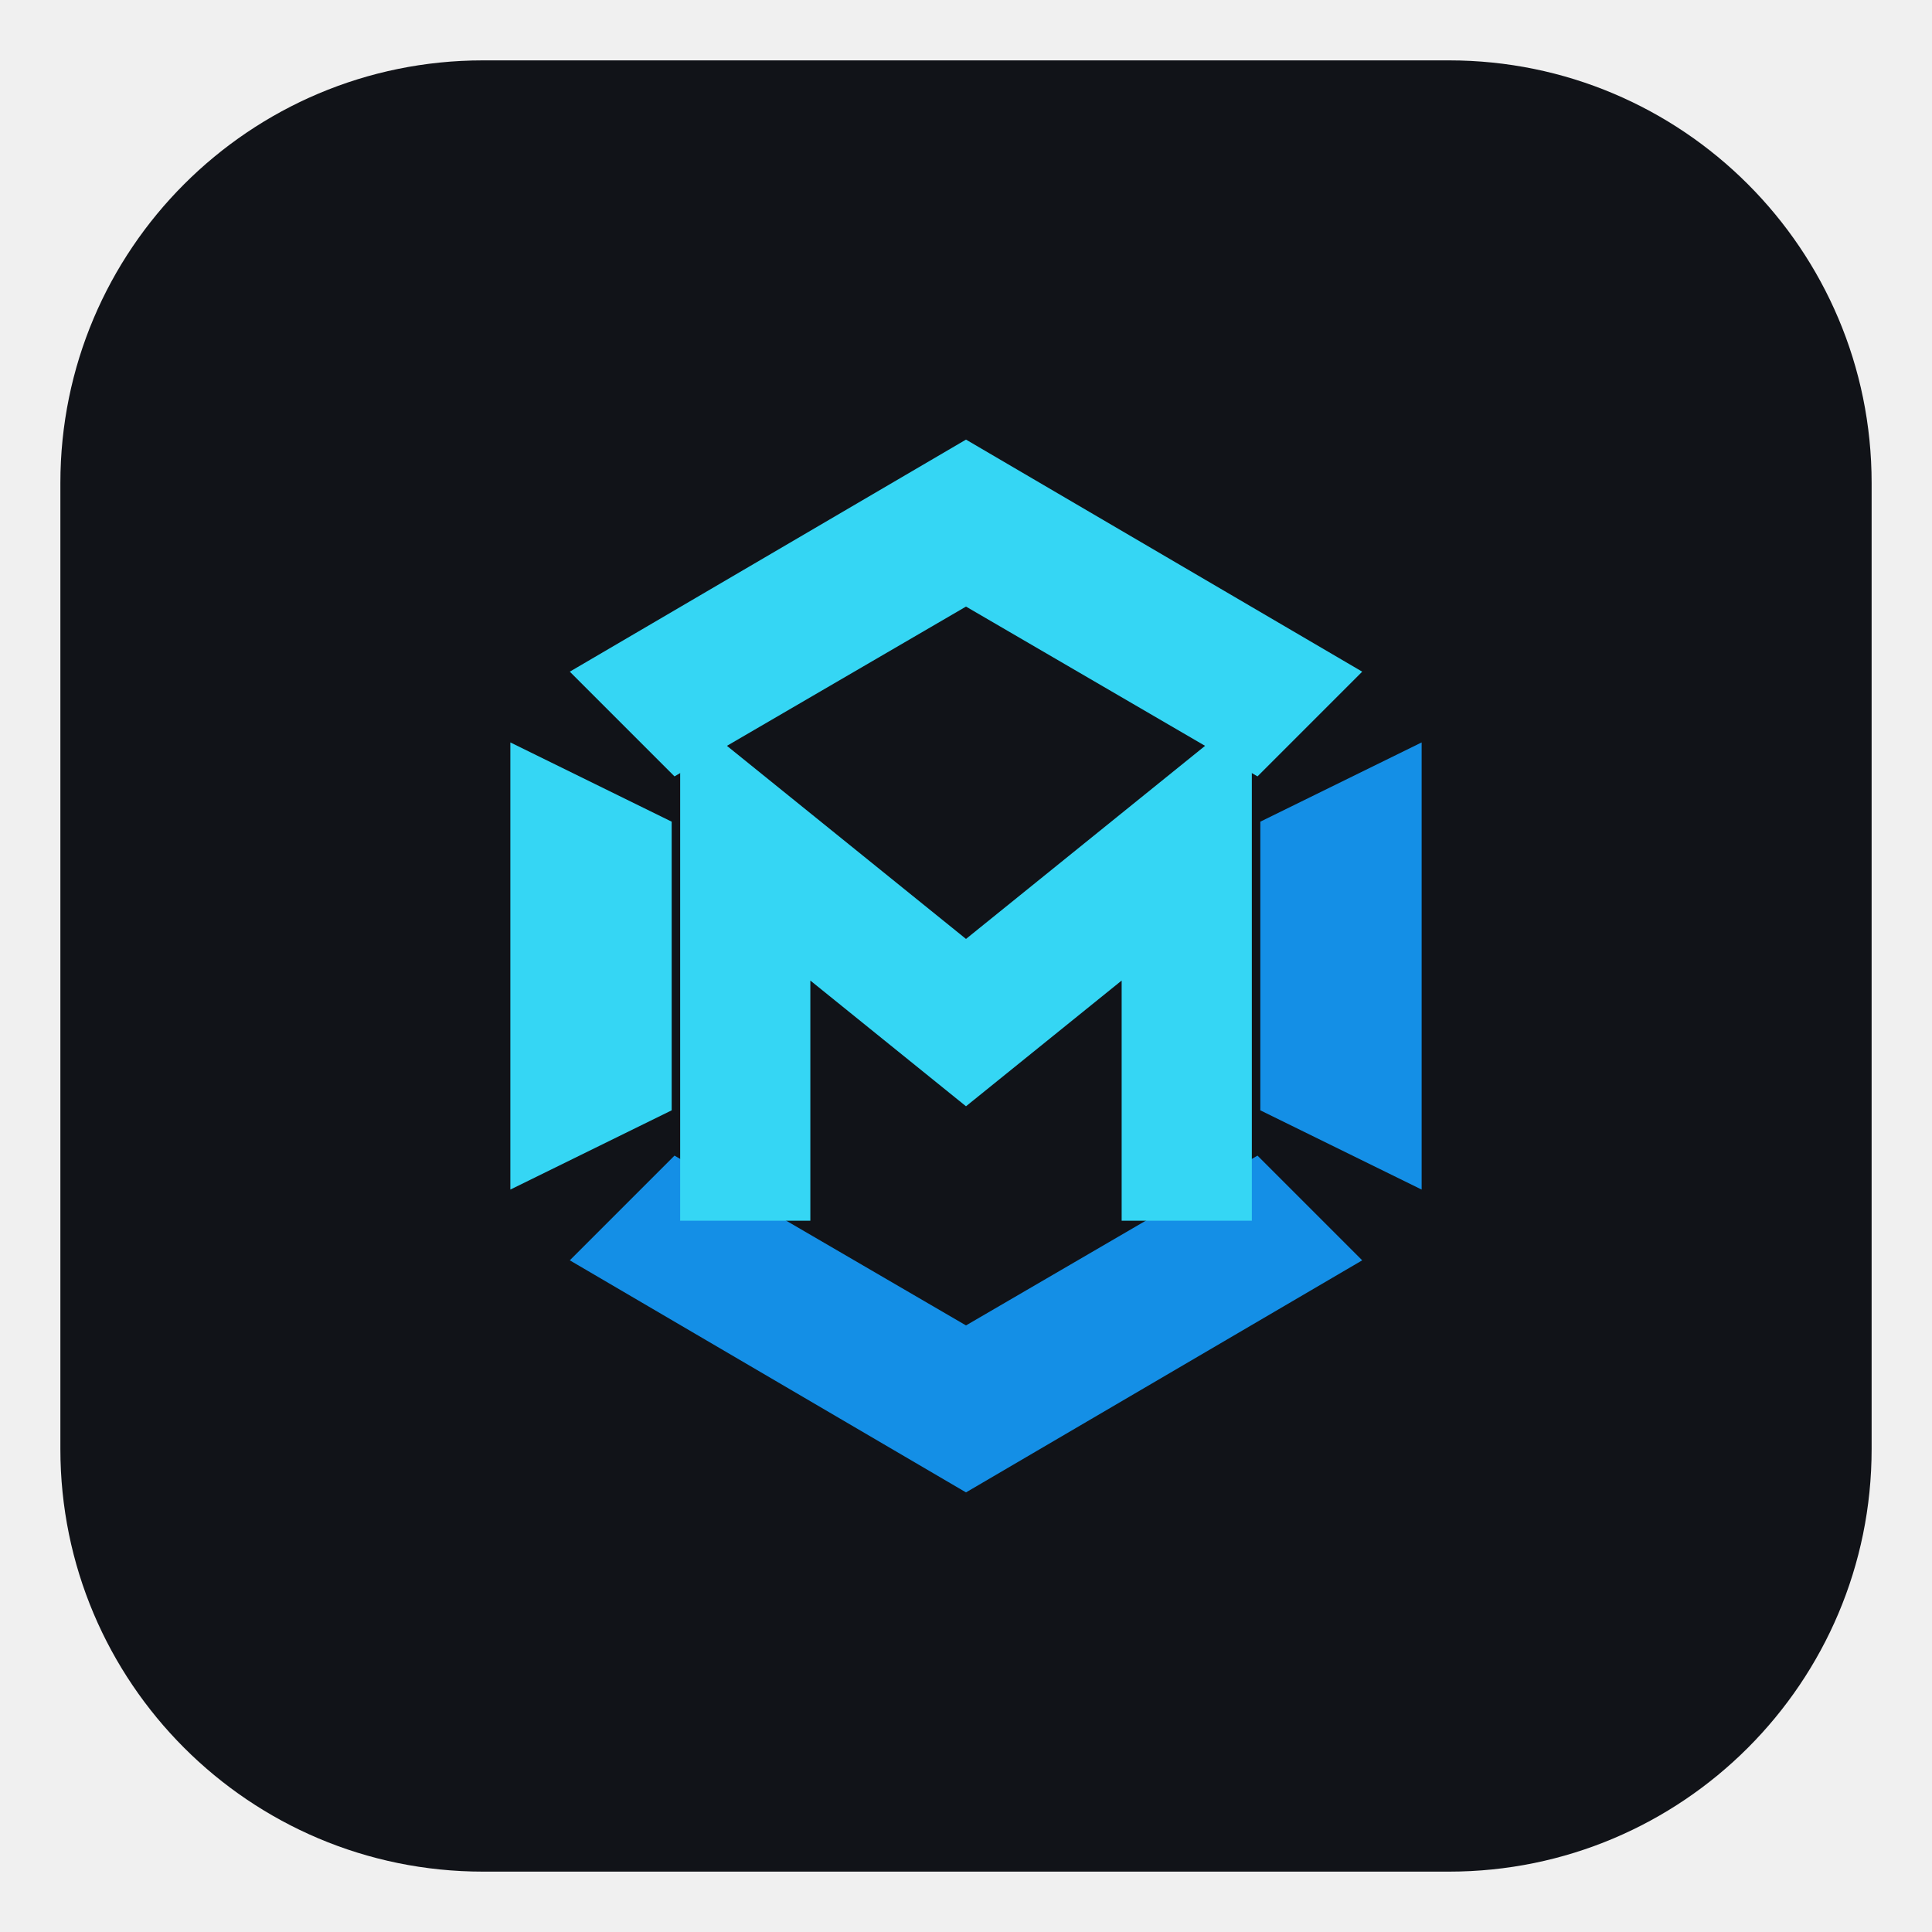
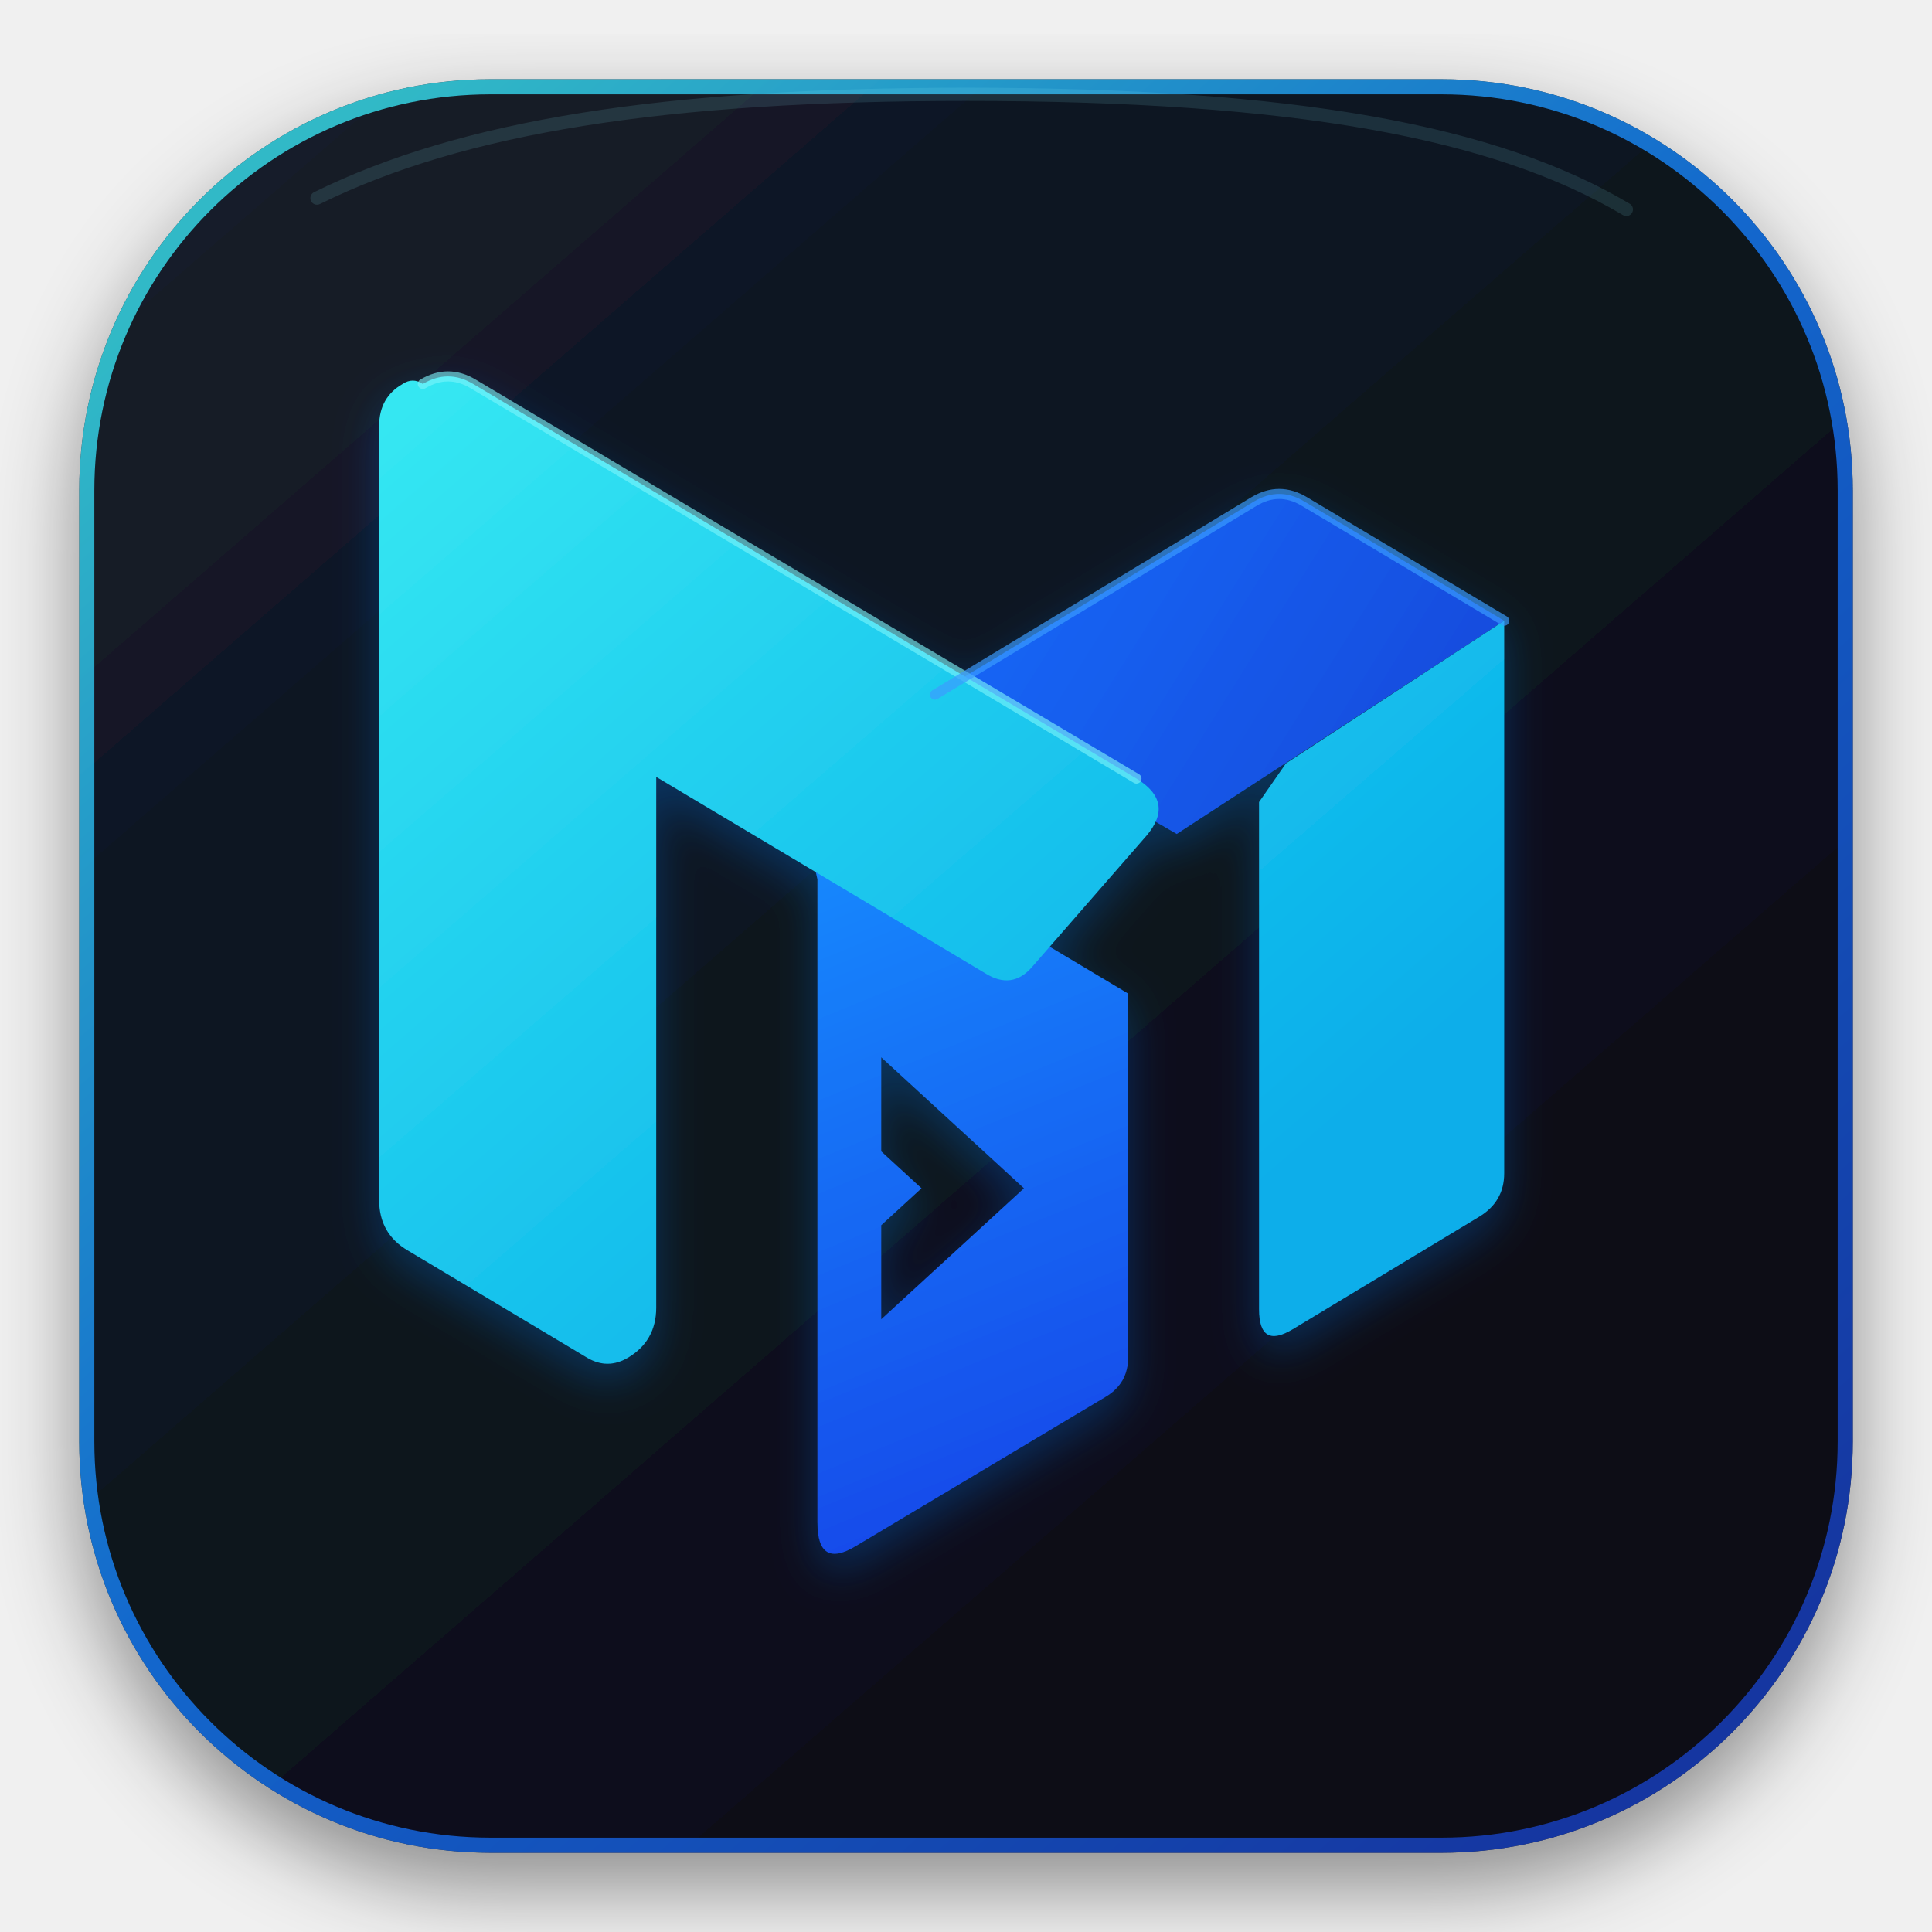
- <svg xmlns="http://www.w3.org/2000/svg" viewBox="0 0 1024 1024">
-   <rect x="32" y="32" width="960" height="960" rx="224" fill="#111318" />
-   <g transform="translate(128 128) scale(.75)">
-     <path d="M232 304 512 140 792 304 718 378 512 258 306 378Z" fill="#35D6F4" />
-     <path d="M190 354 304 410 304 614 190 670Z" fill="#35D6F4" />
-     <path d="M834 354 720 410 720 614 834 670Z" fill="#148FE6" />
-     <path d="M792 720 512 884 232 720 306 646 512 766 718 646Z" fill="#148FE6" />
-     <path d="M356 646V426L512 552 668 426V646" fill="none" stroke="#35D6F4" stroke-width="92" stroke-linecap="square" stroke-linejoin="miter" />
+ <svg xmlns="http://www.w3.org/2000/svg" viewBox="0 0 1024 1024" role="img" aria-labelledby="title description">
+   <defs>
+     <linearGradient id="tile" x1="120" y1="90" x2="850" y2="930" gradientUnits="userSpaceOnUse">
+       <stop stop-color="#141C29" />
+       <stop offset=".55" stop-color="#0C121D" />
+       <stop offset="1" stop-color="#080D15" />
+     </linearGradient>
+     <linearGradient id="rim" x1="170" y1="80" x2="900" y2="900" gradientUnits="userSpaceOnUse">
+       <stop stop-color="#38E6F4" />
+       <stop offset=".48" stop-color="#147EFF" />
+       <stop offset="1" stop-color="#1742C8" />
+     </linearGradient>
+     <linearGradient id="cyan" x1="170" y1="180" x2="620" y2="700" gradientUnits="userSpaceOnUse">
+       <stop stop-color="#35E7F2" />
+       <stop offset="1" stop-color="#08AEEA" />
+     </linearGradient>
+     <linearGradient id="blue" x1="430" y1="400" x2="610" y2="840" gradientUnits="userSpaceOnUse">
+       <stop stop-color="#148EFF" />
+       <stop offset="1" stop-color="#1644E8" />
+     </linearGradient>
+     <linearGradient id="fold" x1="500" y1="230" x2="820" y2="430" gradientUnits="userSpaceOnUse">
+       <stop stop-color="#176BFA" />
+       <stop offset="1" stop-color="#1247D9" />
+     </linearGradient>
+     <filter id="tile-shadow" x="-15%" y="-15%" width="130%" height="140%">
+       <feDropShadow dx="0" dy="18" stdDeviation="22" flood-color="#000" flood-opacity=".42" />
+     </filter>
+     <filter id="mark-lift" x="-25%" y="-25%" width="150%" height="160%">
+       <feDropShadow dx="0" dy="10" stdDeviation="13" flood-color="#087DFF" flood-opacity=".28" />
+     </filter>
+     <mask id="caret-cutout">
+       <rect width="1024" height="1024" fill="#fff" />
+       <path d="M463 560 548 638 463 716v-56l24-22-24-22Z" fill="#000" />
+     </mask>
+   </defs>
+   <rect x="42" y="42" width="940" height="940" rx="218" fill="url(#tile)" filter="url(#tile-shadow)" />
+   <rect x="46" y="46" width="932" height="932" rx="214" fill="none" stroke="url(#rim)" stroke-width="8" stroke-opacity=".78" />
+   <path d="M168 105c77-38 184-55 344-55 175 0 281 20 350 61" fill="none" stroke="#8FF6FC" stroke-width="7" stroke-linecap="round" stroke-opacity=".12" />
+   <g transform="translate(55 62) scale(.89)" filter="url(#mark-lift)">
+     <path d="M495 344 685 229q15-9 30 0l119 71-195 127Z" fill="url(#fold)" />
+     <path d="M704 385 834 300v329q0 17-15 26l-111 67q-20 12-20-12V408Z" fill="url(#cyan)" />
+     <path d="M414 405 610 522v217q0 15-13 23l-149 89q-23 14-23-14V454Z" fill="url(#blue)" mask="url(#caret-cutout)" />
+     <path d="M190 159q15-9 30 0l395 235q23 14 6 34l-68 78q-12 14-28 4L329 393v316q0 20-17 30-12 7-24 0l-107-64q-17-10-17-30V184q0-17 14-25 6-4 12 0Z" fill="url(#cyan)" />
+     <path d="M190 159q15-9 30 0l395 235" fill="none" stroke="#7BF3FA" stroke-opacity=".62" stroke-width="6" stroke-linecap="round" />
+     <path d="M495 344 685 229q15-9 30 0l119 71" fill="none" stroke="#3A9CFF" stroke-opacity=".68" stroke-width="6" stroke-linecap="round" />
  </g>
</svg>
